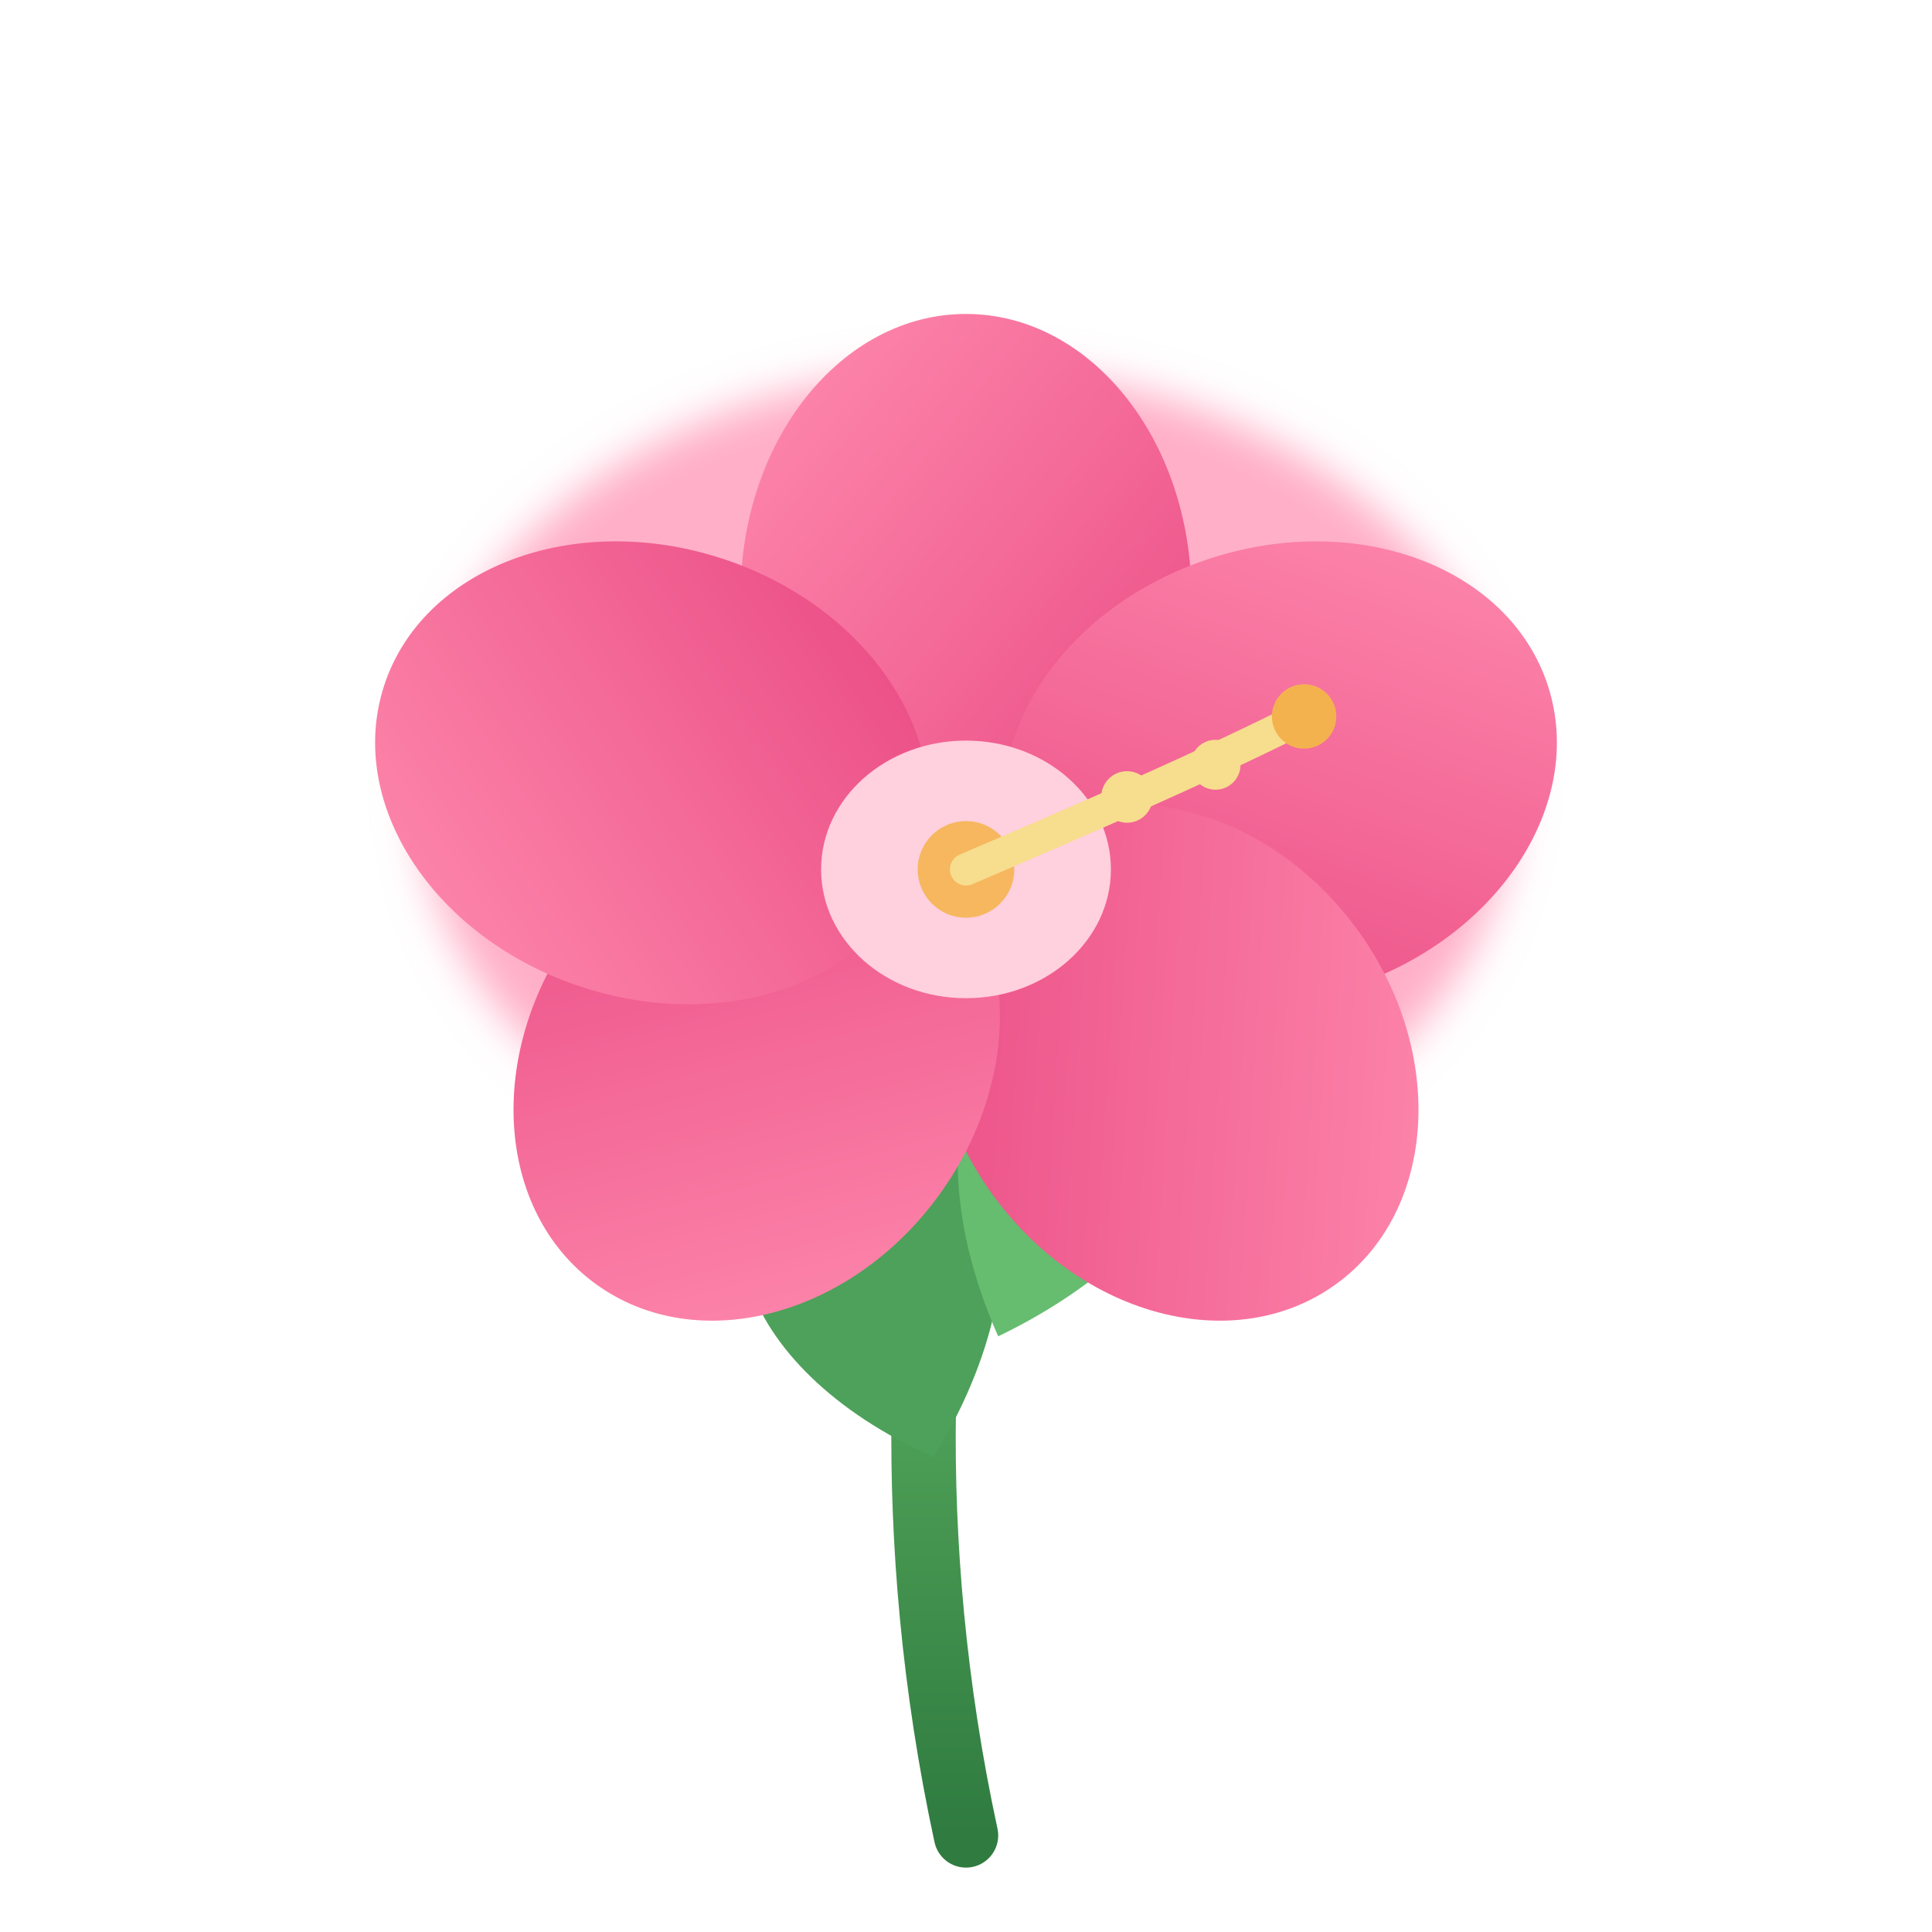
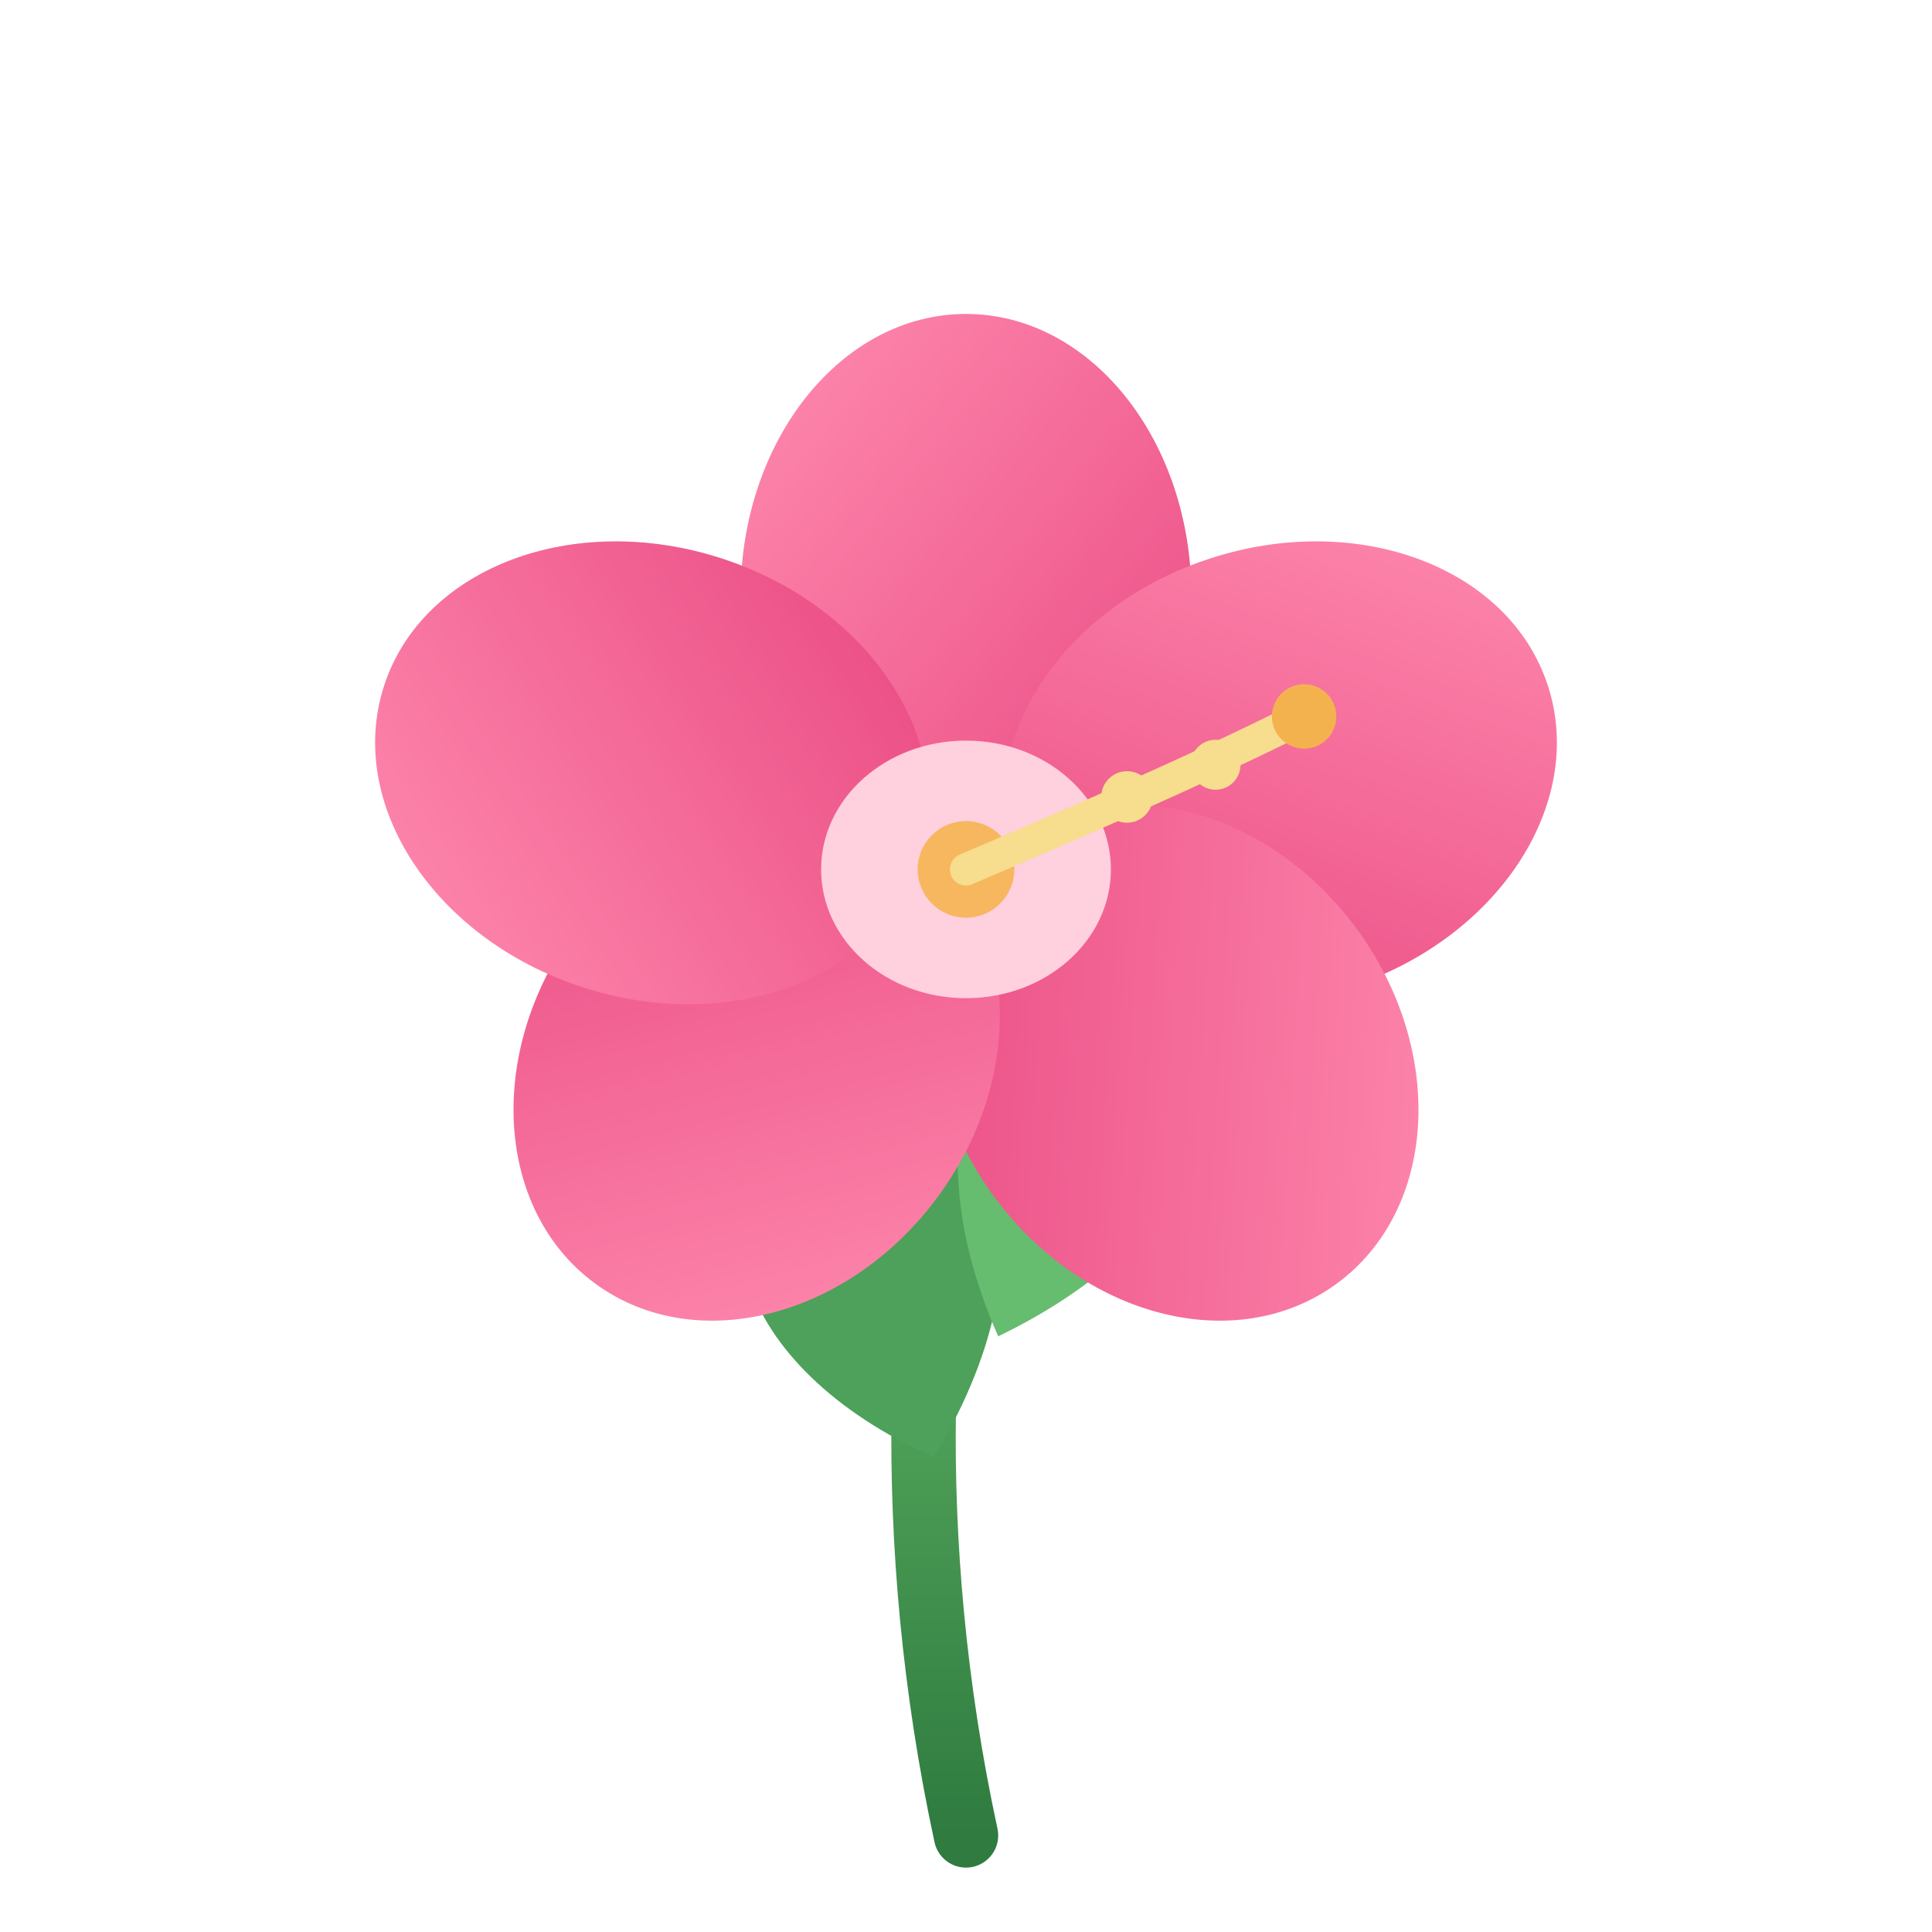
<svg xmlns="http://www.w3.org/2000/svg" viewBox="0 0 240 240" role="img" aria-labelledby="title desc">
  <defs>
    <linearGradient id="hbPetal" x1="0" y1="0" x2="1" y2="1">
      <stop offset="0%" stop-color="#ff8cb0" />
      <stop offset="100%" stop-color="#e94881" />
    </linearGradient>
    <linearGradient id="hbStem" x1="0" y1="0" x2="0" y2="1">
      <stop offset="0%" stop-color="#67bd69" />
      <stop offset="100%" stop-color="#2f7b40" />
    </linearGradient>
-     <filter id="hbGlow" x="-30%" y="-30%" width="160%" height="160%">
-       <feGaussianBlur stdDeviation="2.6" />
-     </filter>
  </defs>
  <style>
-     .stem-group {
+     .plant {
      transform-origin: 120px 228px;
-       animation: hbStemSway 4.9s ease-in-out infinite;
+       animation: hibiscusSway 4.5s ease-in-out infinite;
    }

    .flower {
-       transform-origin: 120px 98px;
-       animation: hbSway 4.3s ease-in-out infinite;
+       transform-origin: 120px 108px;
+       animation: hibiscusBloom 3.2s ease-in-out infinite;
    }
+ 
    .stamen {
      transform-origin: 120px 108px;
-       animation: hbStamen 4.3s ease-in-out infinite;
+       animation: hibiscusStamen 3.8s ease-in-out infinite;
    }

-     .halo {
-       animation: hbHalo 3s ease-in-out infinite;
+     .hb-leaf {
+       transform-box: fill-box;
+       transform-origin: center;
+       animation: hbLeafFlutter 4.3s ease-in-out infinite;
    }

-     @keyframes hbSway {
-       0%,
-       100% { transform: translateY(-22px) rotate(-3deg) scale(0.97); }
-       50% { transform: translateY(-22px) rotate(3deg) scale(1.03); }
+     .hb-leaf.alt {
+       animation-delay: -2.15s;
    }

-     @keyframes hbHalo {
-       0%,
-       100% { opacity: 0.34; }
-       50% { opacity: 0.7; }
+     @keyframes hibiscusSway {
+       0%, 100% { transform: rotate(-2deg); }
+       50% { transform: rotate(2.2deg); }
    }

-     @keyframes hbStemSway {
-       0%,
-       100% { transform: rotate(-2.2deg); }
-       50% { transform: rotate(2.2deg); }
+     @keyframes hibiscusBloom {
+       0%, 100% { transform: translateY(-22px) scale(0.96); }
+       50% { transform: translateY(-22px) scale(1.05); }
    }
-     @keyframes hbStamen {
-       0%,
-       100% { transform: rotate(-2deg); }
-       50% { transform: rotate(3deg); }
+ 
+     @keyframes hibiscusStamen {
+       0%, 100% { transform: rotate(-8deg); }
+       50% { transform: rotate(8deg); }
+     }
+ 
+     @keyframes hbLeafFlutter {
+       0%, 100% { transform: rotate(-6deg) scale(0.97); }
+       50% { transform: rotate(6deg) scale(1.05); }
    }
  </style>
-   <ellipse class="halo" cx="120" cy="98" rx="68" ry="52" fill="#ffafc8" filter="url(#hbGlow)" />
-   <g class="stem-group">
+   <g class="plant">
    <path d="M120 228 C112 191, 114 156, 120 133" stroke="url(#hbStem)" stroke-width="8" stroke-linecap="round" fill="none" />
-     <path d="M116 181 C91 170, 84 148, 103 139 C122 131, 133 153, 116 181 Z" fill="#4da15a" />
-     <path d="M124 166 C149 154, 159 132, 141 124 C123 117, 112 139, 124 166 Z" fill="#66bc6f" />
+     <path class="hb-leaf" d="M116 181 C91 170, 84 148, 103 139 C122 131, 133 153, 116 181 Z" fill="#4da15a" transform="rotate(0 110 160)" />
+     <path class="hb-leaf alt" d="M124 166 C149 154, 159 132, 141 124 C123 117, 112 139, 124 166 Z" fill="#66bc6f" transform="rotate(0 128 145)" />
  </g>
  <g class="flower">
    <ellipse cx="120" cy="74" rx="28" ry="35" fill="url(#hbPetal)" />
    <ellipse cx="159" cy="96" rx="28" ry="35" fill="url(#hbPetal)" transform="rotate(72 159 96)" />
    <ellipse cx="146" cy="132" rx="28" ry="34" fill="url(#hbPetal)" transform="rotate(144 146 132)" />
    <ellipse cx="94" cy="132" rx="28" ry="34" fill="url(#hbPetal)" transform="rotate(-144 94 132)" />
    <ellipse cx="81" cy="96" rx="28" ry="35" fill="url(#hbPetal)" transform="rotate(-72 81 96)" />
    <ellipse cx="120" cy="108" rx="18" ry="16" fill="#ffd0dd" />
    <circle cx="120" cy="108" r="6" fill="#f6b75f" />
    <g class="stamen">
      <path d="M120 108 C134 102, 148 96, 162 89" stroke="#f7dd8e" stroke-width="4" stroke-linecap="round" fill="none" />
      <circle cx="140" cy="99" r="3.2" fill="#f7dd8e" />
      <circle cx="151" cy="95" r="3.1" fill="#f7dd8e" />
      <circle cx="162" cy="89" r="4" fill="#f4b24f" />
    </g>
  </g>
</svg>
